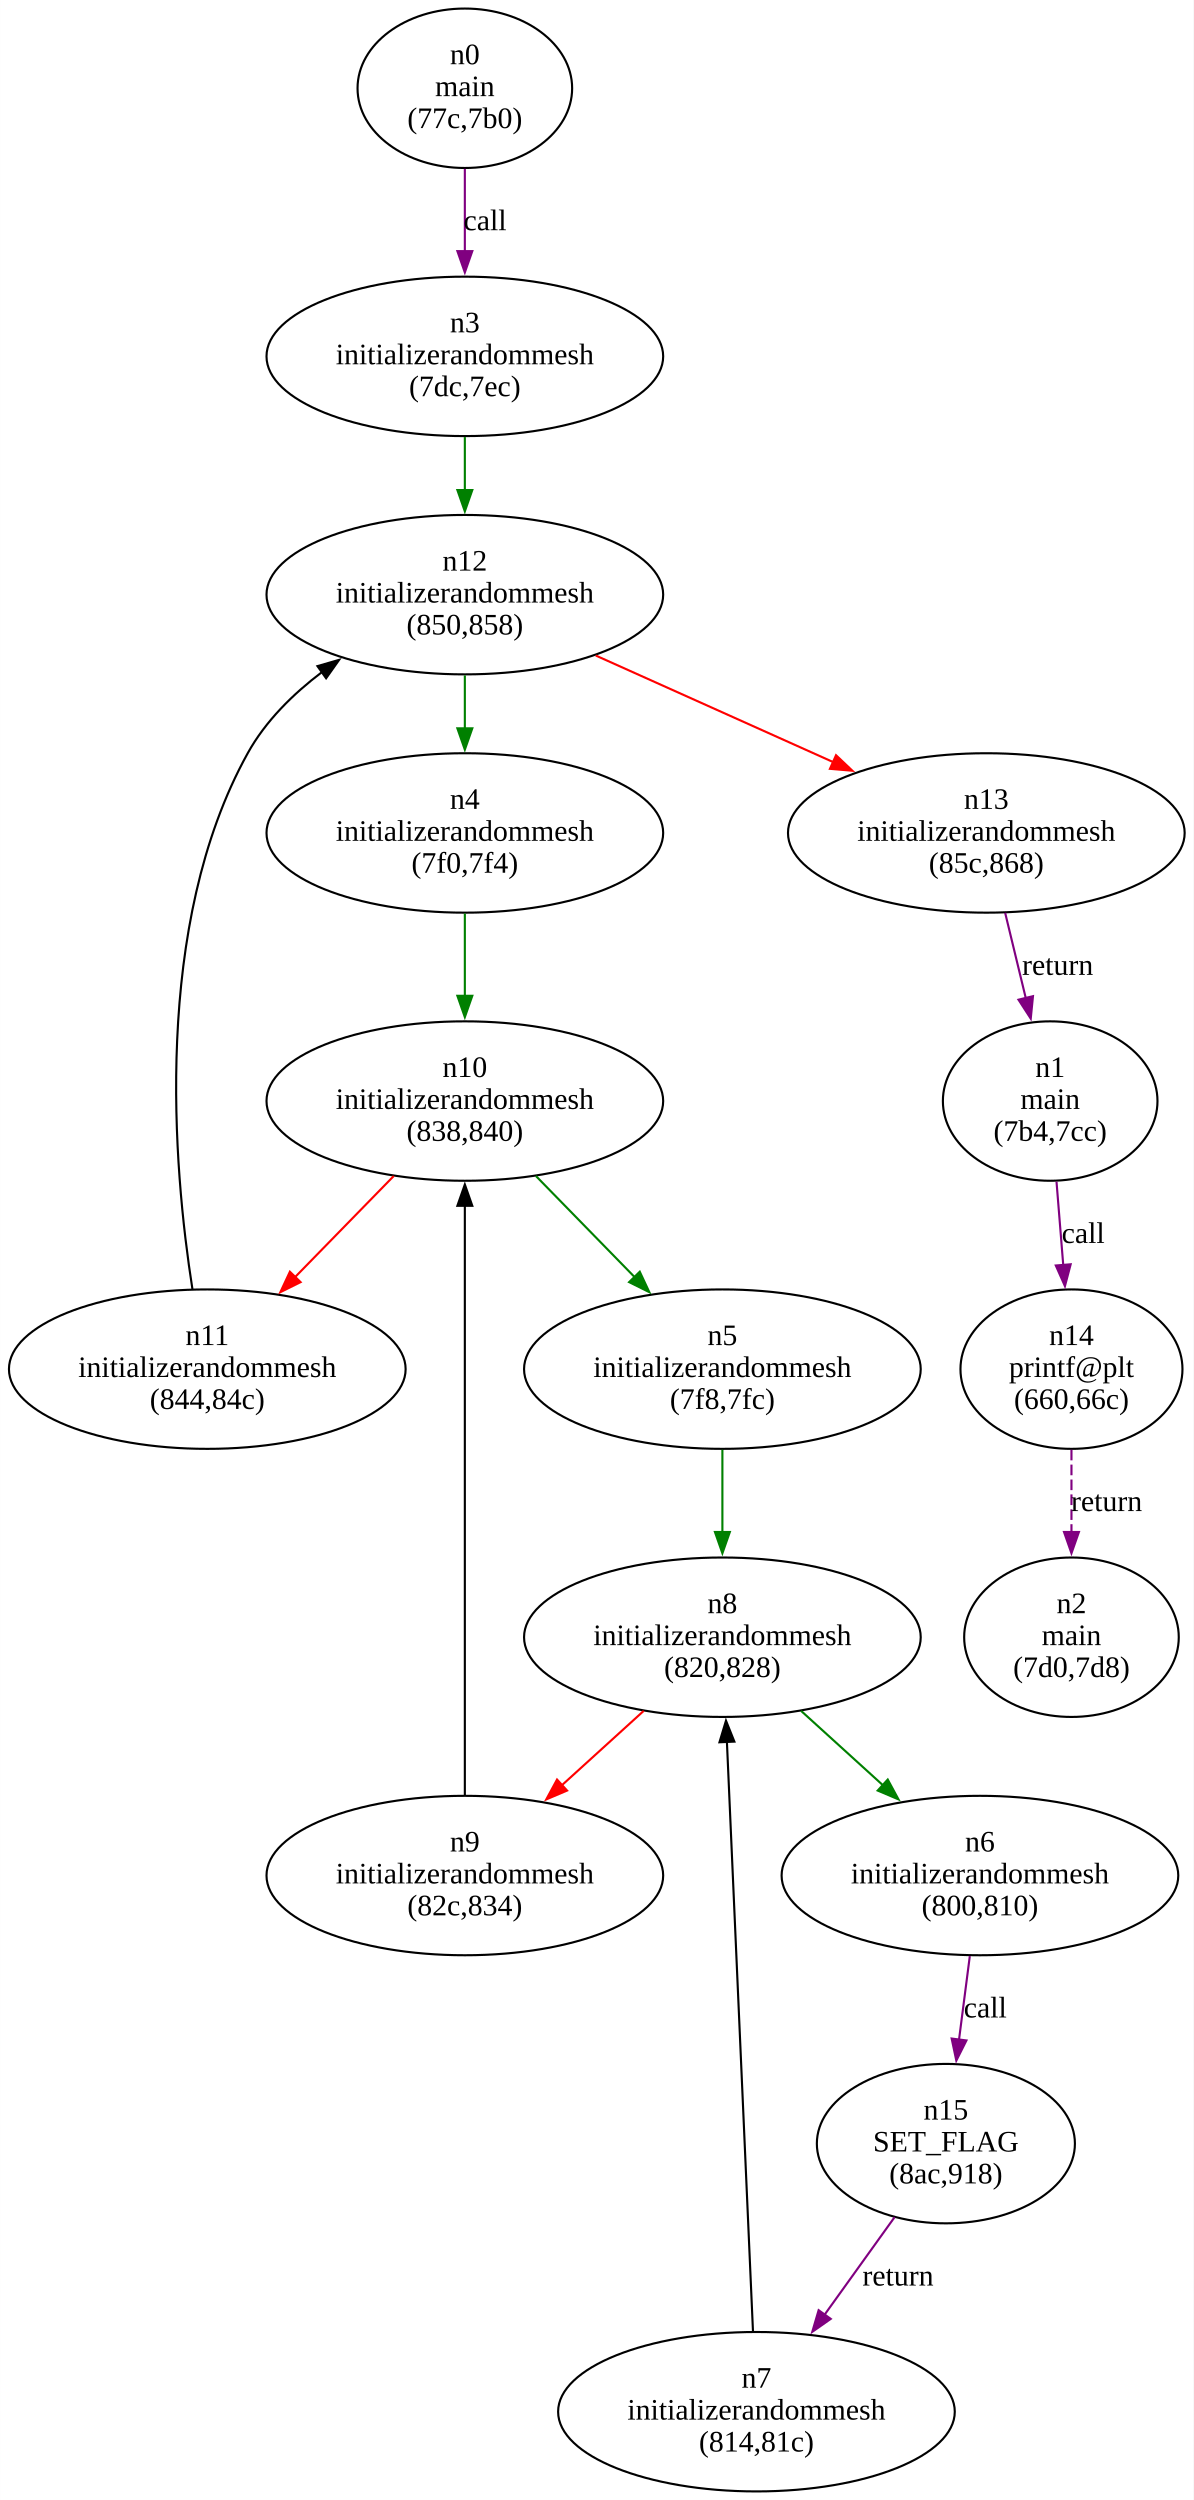
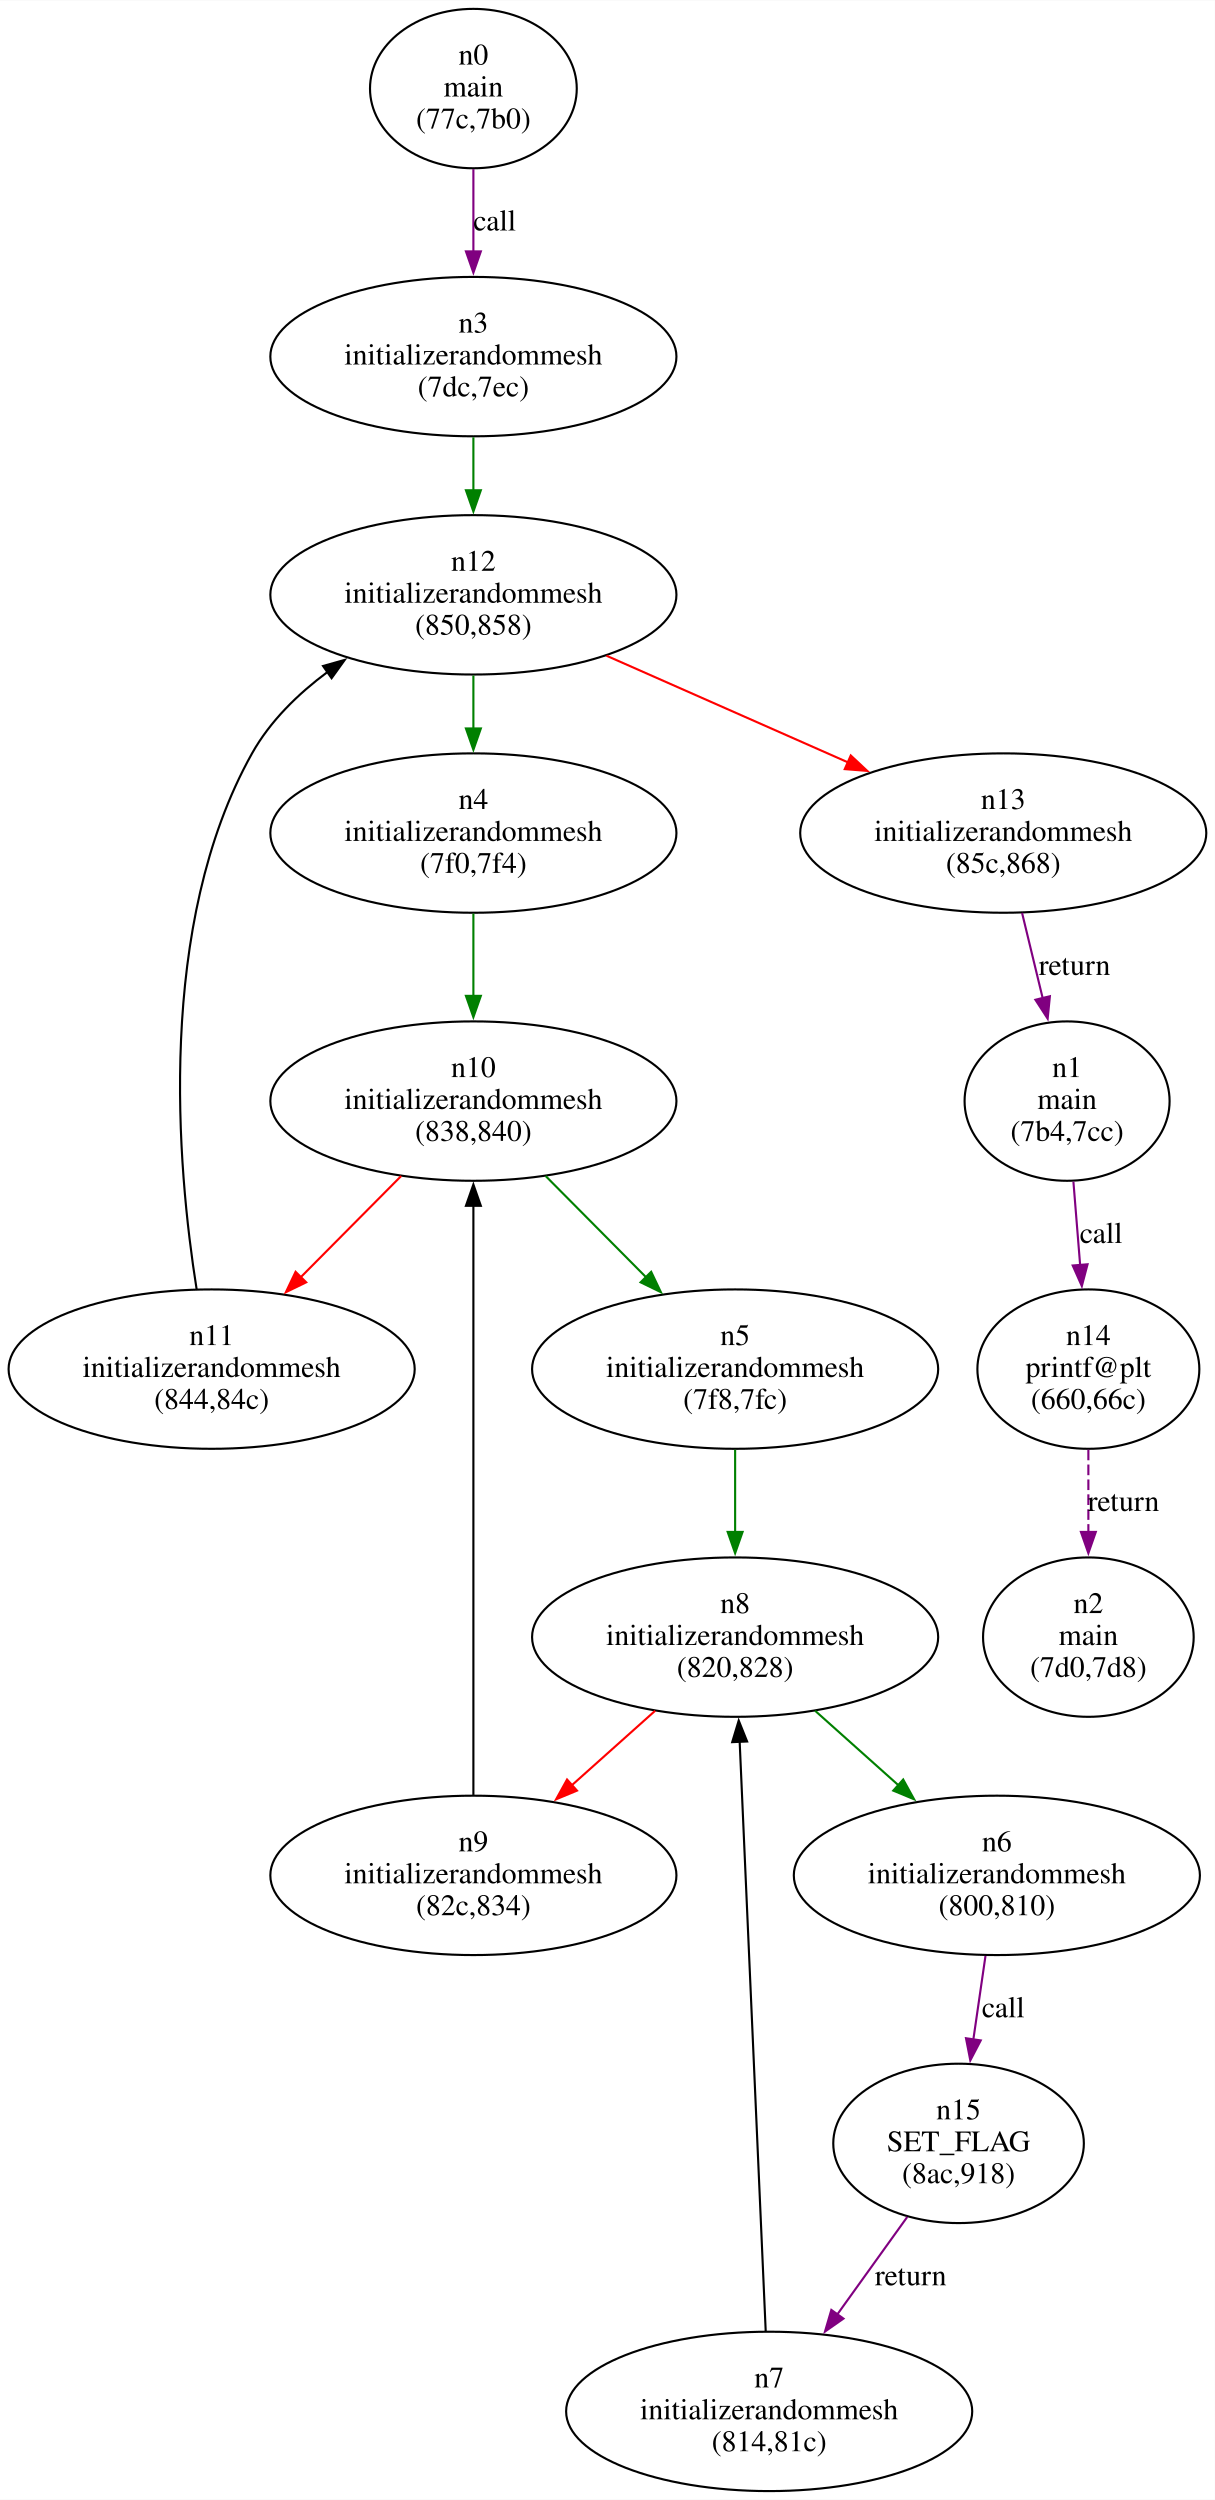
- <svg xmlns="http://www.w3.org/2000/svg" width="561pt" height="1175pt" viewBox="0.00 0.00 560.68 1174.53">
+ <svg xmlns="http://www.w3.org/2000/svg" width="571pt" height="1175pt" viewBox="0.00 0.00 570.92 1174.53">
  <g id="graph0" class="graph" transform="scale(1 1) rotate(0) translate(4 1170.53)">
-     <polygon fill="white" stroke="none" points="-4,4 -4,-1170.53 556.68,-1170.53 556.68,4 -4,4" />
+     <polygon fill="white" stroke="none" points="-4,4 -4,-1170.53 566.92,-1170.53 566.92,4 -4,4" />
    <g id="node1" class="node">
-       <ellipse fill="none" stroke="black" cx="214.34" cy="-1129.06" rx="50.41" ry="37.45" />
-       <text text-anchor="middle" x="214.34" y="-1140.36" font-family="Times New Roman,serif" font-size="14.00">n0</text>
-       <text text-anchor="middle" x="214.34" y="-1125.36" font-family="Times New Roman,serif" font-size="14.00">main</text>
-       <text text-anchor="middle" x="214.34" y="-1110.36" font-family="Times New Roman,serif" font-size="14.00">(77c,7b0)</text>
+       <ellipse fill="none" stroke="black" cx="218.46" cy="-1129.06" rx="48.58" ry="37.45" />
+       <text text-anchor="middle" x="218.46" y="-1140.36" font-family="Times,serif" font-size="14.00">n0</text>
+       <text text-anchor="middle" x="218.46" y="-1125.36" font-family="Times,serif" font-size="14.00">main</text>
+       <text text-anchor="middle" x="218.46" y="-1110.36" font-family="Times,serif" font-size="14.00">(77c,7b0)</text>
    </g>
    <g id="node4" class="node">
-       <ellipse fill="none" stroke="black" cx="214.34" cy="-1003.1" rx="93.18" ry="37.45" />
-       <text text-anchor="middle" x="214.34" y="-1014.4" font-family="Times New Roman,serif" font-size="14.00">n3</text>
-       <text text-anchor="middle" x="214.34" y="-999.4" font-family="Times New Roman,serif" font-size="14.00">initializerandommesh</text>
-       <text text-anchor="middle" x="214.34" y="-984.4" font-family="Times New Roman,serif" font-size="14.00">(7dc,7ec)</text>
+       <ellipse fill="none" stroke="black" cx="218.46" cy="-1003.1" rx="95.42" ry="37.45" />
+       <text text-anchor="middle" x="218.46" y="-1014.4" font-family="Times,serif" font-size="14.00">n3</text>
+       <text text-anchor="middle" x="218.46" y="-999.4" font-family="Times,serif" font-size="14.00">initializerandommesh</text>
+       <text text-anchor="middle" x="218.46" y="-984.4" font-family="Times,serif" font-size="14.00">(7dc,7ec)</text>
    </g>
    <g id="edge1" class="edge">
-       <path fill="none" stroke="purple" d="M214.34,-1091.2C214.34,-1079.07 214.34,-1065.4 214.34,-1052.54" />
-       <polygon fill="purple" stroke="purple" points="217.84,-1052.54 214.34,-1042.54 210.84,-1052.54 217.84,-1052.54" />
-       <text text-anchor="middle" x="223.84" y="-1062.38" font-family="Times New Roman,serif" font-size="14.00">call</text>
+       <path fill="none" stroke="purple" d="M218.46,-1091.2C218.46,-1079.07 218.46,-1065.4 218.46,-1052.54" />
+       <polygon fill="purple" stroke="purple" points="221.96,-1052.54 218.46,-1042.54 214.96,-1052.54 221.96,-1052.54" />
+       <text text-anchor="middle" x="228.46" y="-1062.38" font-family="Times,serif" font-size="14.00">call</text>
    </g>
    <g id="node2" class="node">
-       <ellipse fill="none" stroke="black" cx="489.34" cy="-653.24" rx="50.41" ry="37.45" />
-       <text text-anchor="middle" x="489.34" y="-664.54" font-family="Times New Roman,serif" font-size="14.00">n1</text>
-       <text text-anchor="middle" x="489.34" y="-649.54" font-family="Times New Roman,serif" font-size="14.00">main</text>
-       <text text-anchor="middle" x="489.34" y="-634.54" font-family="Times New Roman,serif" font-size="14.00">(7b4,7cc)</text>
+       <ellipse fill="none" stroke="black" cx="497.46" cy="-653.24" rx="48.17" ry="37.45" />
+       <text text-anchor="middle" x="497.46" y="-664.54" font-family="Times,serif" font-size="14.00">n1</text>
+       <text text-anchor="middle" x="497.46" y="-649.54" font-family="Times,serif" font-size="14.00">main</text>
+       <text text-anchor="middle" x="497.46" y="-634.54" font-family="Times,serif" font-size="14.00">(7b4,7cc)</text>
    </g>
    <g id="node15" class="node">
-       <ellipse fill="none" stroke="black" cx="499.34" cy="-527.29" rx="52.15" ry="37.45" />
-       <text text-anchor="middle" x="499.34" y="-538.59" font-family="Times New Roman,serif" font-size="14.00">n14</text>
-       <text text-anchor="middle" x="499.34" y="-523.59" font-family="Times New Roman,serif" font-size="14.00">printf@plt</text>
-       <text text-anchor="middle" x="499.34" y="-508.59" font-family="Times New Roman,serif" font-size="14.00">(660,66c)</text>
+       <ellipse fill="none" stroke="black" cx="507.46" cy="-527.29" rx="52.15" ry="37.45" />
+       <text text-anchor="middle" x="507.46" y="-538.59" font-family="Times,serif" font-size="14.00">n14</text>
+       <text text-anchor="middle" x="507.46" y="-523.59" font-family="Times,serif" font-size="14.00">printf@plt</text>
+       <text text-anchor="middle" x="507.46" y="-508.59" font-family="Times,serif" font-size="14.00">(660,66c)</text>
    </g>
    <g id="edge3" class="edge">
-       <path fill="none" stroke="purple" d="M492.31,-615.39C493.31,-603.03 494.44,-589.06 495.49,-575.98" />
-       <polygon fill="purple" stroke="purple" points="498.96,-576.55 496.27,-566.3 491.98,-575.98 498.96,-576.55" />
-       <text text-anchor="middle" x="504.84" y="-586.57" font-family="Times New Roman,serif" font-size="14.00">call</text>
+       <path fill="none" stroke="purple" d="M500.43,-615.39C501.43,-603.03 502.56,-589.06 503.61,-575.98" />
+       <polygon fill="purple" stroke="purple" points="507.08,-576.55 504.39,-566.3 500.1,-575.98 507.08,-576.55" />
+       <text text-anchor="middle" x="513.46" y="-586.57" font-family="Times,serif" font-size="14.00">call</text>
    </g>
    <g id="node3" class="node">
-       <ellipse fill="none" stroke="black" cx="499.34" cy="-401.34" rx="50.41" ry="37.45" />
-       <text text-anchor="middle" x="499.34" y="-412.64" font-family="Times New Roman,serif" font-size="14.00">n2</text>
-       <text text-anchor="middle" x="499.34" y="-397.64" font-family="Times New Roman,serif" font-size="14.00">main</text>
-       <text text-anchor="middle" x="499.34" y="-382.64" font-family="Times New Roman,serif" font-size="14.00">(7d0,7d8)</text>
+       <ellipse fill="none" stroke="black" cx="507.46" cy="-401.34" rx="49.49" ry="37.45" />
+       <text text-anchor="middle" x="507.46" y="-412.64" font-family="Times,serif" font-size="14.00">n2</text>
+       <text text-anchor="middle" x="507.46" y="-397.64" font-family="Times,serif" font-size="14.00">main</text>
+       <text text-anchor="middle" x="507.46" y="-382.64" font-family="Times,serif" font-size="14.00">(7d0,7d8)</text>
    </g>
    <g id="node13" class="node">
-       <ellipse fill="none" stroke="black" cx="214.34" cy="-891.15" rx="93.18" ry="37.45" />
-       <text text-anchor="middle" x="214.34" y="-902.45" font-family="Times New Roman,serif" font-size="14.00">n12</text>
-       <text text-anchor="middle" x="214.34" y="-887.45" font-family="Times New Roman,serif" font-size="14.00">initializerandommesh</text>
-       <text text-anchor="middle" x="214.34" y="-872.45" font-family="Times New Roman,serif" font-size="14.00">(850,858)</text>
+       <ellipse fill="none" stroke="black" cx="218.46" cy="-891.15" rx="95.42" ry="37.45" />
+       <text text-anchor="middle" x="218.46" y="-902.45" font-family="Times,serif" font-size="14.00">n12</text>
+       <text text-anchor="middle" x="218.46" y="-887.45" font-family="Times,serif" font-size="14.00">initializerandommesh</text>
+       <text text-anchor="middle" x="218.46" y="-872.45" font-family="Times,serif" font-size="14.00">(850,858)</text>
    </g>
    <g id="edge5" class="edge">
-       <path fill="none" stroke="green" d="M214.34,-965.18C214.34,-957.12 214.34,-948.47 214.34,-940.05" />
-       <polygon fill="green" stroke="green" points="217.84,-940.3 214.34,-930.3 210.84,-940.3 217.84,-940.3" />
+       <path fill="none" stroke="green" d="M218.46,-965.18C218.46,-957.12 218.46,-948.47 218.46,-940.05" />
+       <polygon fill="green" stroke="green" points="221.96,-940.3 218.46,-930.3 214.96,-940.3 221.96,-940.3" />
    </g>
    <g id="node5" class="node">
-       <ellipse fill="none" stroke="black" cx="214.34" cy="-779.2" rx="93.18" ry="37.45" />
-       <text text-anchor="middle" x="214.34" y="-790.5" font-family="Times New Roman,serif" font-size="14.00">n4</text>
-       <text text-anchor="middle" x="214.34" y="-775.5" font-family="Times New Roman,serif" font-size="14.00">initializerandommesh</text>
-       <text text-anchor="middle" x="214.34" y="-760.5" font-family="Times New Roman,serif" font-size="14.00">(7f0,7f4)</text>
+       <ellipse fill="none" stroke="black" cx="218.46" cy="-779.2" rx="95.42" ry="37.45" />
+       <text text-anchor="middle" x="218.46" y="-790.5" font-family="Times,serif" font-size="14.00">n4</text>
+       <text text-anchor="middle" x="218.46" y="-775.5" font-family="Times,serif" font-size="14.00">initializerandommesh</text>
+       <text text-anchor="middle" x="218.46" y="-760.5" font-family="Times,serif" font-size="14.00">(7f0,7f4)</text>
    </g>
    <g id="node11" class="node">
-       <ellipse fill="none" stroke="black" cx="214.34" cy="-653.24" rx="93.18" ry="37.45" />
-       <text text-anchor="middle" x="214.34" y="-664.54" font-family="Times New Roman,serif" font-size="14.00">n10</text>
-       <text text-anchor="middle" x="214.34" y="-649.54" font-family="Times New Roman,serif" font-size="14.00">initializerandommesh</text>
-       <text text-anchor="middle" x="214.34" y="-634.54" font-family="Times New Roman,serif" font-size="14.00">(838,840)</text>
+       <ellipse fill="none" stroke="black" cx="218.46" cy="-653.24" rx="95.42" ry="37.45" />
+       <text text-anchor="middle" x="218.46" y="-664.54" font-family="Times,serif" font-size="14.00">n10</text>
+       <text text-anchor="middle" x="218.46" y="-649.54" font-family="Times,serif" font-size="14.00">initializerandommesh</text>
+       <text text-anchor="middle" x="218.46" y="-634.54" font-family="Times,serif" font-size="14.00">(838,840)</text>
    </g>
    <g id="edge6" class="edge">
-       <path fill="none" stroke="green" d="M214.34,-741.34C214.34,-729.21 214.34,-715.54 214.34,-702.68" />
-       <polygon fill="green" stroke="green" points="217.84,-702.68 214.34,-692.68 210.84,-702.68 217.84,-702.68" />
+       <path fill="none" stroke="green" d="M218.46,-741.34C218.46,-729.21 218.46,-715.54 218.46,-702.68" />
+       <polygon fill="green" stroke="green" points="221.96,-702.68 218.46,-692.68 214.96,-702.68 221.96,-702.68" />
    </g>
    <g id="node6" class="node">
-       <ellipse fill="none" stroke="black" cx="335.34" cy="-527.29" rx="93.18" ry="37.45" />
-       <text text-anchor="middle" x="335.34" y="-538.59" font-family="Times New Roman,serif" font-size="14.00">n5</text>
-       <text text-anchor="middle" x="335.34" y="-523.59" font-family="Times New Roman,serif" font-size="14.00">initializerandommesh</text>
-       <text text-anchor="middle" x="335.34" y="-508.59" font-family="Times New Roman,serif" font-size="14.00">(7f8,7fc)</text>
+       <ellipse fill="none" stroke="black" cx="341.46" cy="-527.29" rx="95.42" ry="37.45" />
+       <text text-anchor="middle" x="341.46" y="-538.59" font-family="Times,serif" font-size="14.00">n5</text>
+       <text text-anchor="middle" x="341.46" y="-523.59" font-family="Times,serif" font-size="14.00">initializerandommesh</text>
+       <text text-anchor="middle" x="341.46" y="-508.59" font-family="Times,serif" font-size="14.00">(7f8,7fc)</text>
    </g>
    <g id="node9" class="node">
-       <ellipse fill="none" stroke="black" cx="335.34" cy="-401.34" rx="93.18" ry="37.45" />
-       <text text-anchor="middle" x="335.34" y="-412.64" font-family="Times New Roman,serif" font-size="14.00">n8</text>
-       <text text-anchor="middle" x="335.34" y="-397.64" font-family="Times New Roman,serif" font-size="14.00">initializerandommesh</text>
-       <text text-anchor="middle" x="335.34" y="-382.64" font-family="Times New Roman,serif" font-size="14.00">(820,828)</text>
+       <ellipse fill="none" stroke="black" cx="341.46" cy="-401.34" rx="95.42" ry="37.45" />
+       <text text-anchor="middle" x="341.46" y="-412.64" font-family="Times,serif" font-size="14.00">n8</text>
+       <text text-anchor="middle" x="341.46" y="-397.64" font-family="Times,serif" font-size="14.00">initializerandommesh</text>
+       <text text-anchor="middle" x="341.46" y="-382.64" font-family="Times,serif" font-size="14.00">(820,828)</text>
    </g>
    <g id="edge7" class="edge">
-       <path fill="none" stroke="green" d="M335.34,-489.44C335.34,-477.31 335.34,-463.63 335.34,-450.77" />
-       <polygon fill="green" stroke="green" points="338.84,-450.78 335.34,-440.78 331.84,-450.78 338.84,-450.78" />
+       <path fill="none" stroke="green" d="M341.46,-489.44C341.46,-477.31 341.46,-463.63 341.46,-450.77" />
+       <polygon fill="green" stroke="green" points="344.96,-450.78 341.46,-440.78 337.96,-450.78 344.96,-450.78" />
    </g>
    <g id="node7" class="node">
-       <ellipse fill="none" stroke="black" cx="456.34" cy="-289.38" rx="93.18" ry="37.45" />
-       <text text-anchor="middle" x="456.34" y="-300.68" font-family="Times New Roman,serif" font-size="14.00">n6</text>
-       <text text-anchor="middle" x="456.34" y="-285.68" font-family="Times New Roman,serif" font-size="14.00">initializerandommesh</text>
-       <text text-anchor="middle" x="456.34" y="-270.68" font-family="Times New Roman,serif" font-size="14.00">(800,810)</text>
+       <ellipse fill="none" stroke="black" cx="464.46" cy="-289.38" rx="95.42" ry="37.45" />
+       <text text-anchor="middle" x="464.46" y="-300.68" font-family="Times,serif" font-size="14.00">n6</text>
+       <text text-anchor="middle" x="464.46" y="-285.68" font-family="Times,serif" font-size="14.00">initializerandommesh</text>
+       <text text-anchor="middle" x="464.46" y="-270.68" font-family="Times,serif" font-size="14.00">(800,810)</text>
    </g>
    <g id="node16" class="node">
-       <ellipse fill="none" stroke="black" cx="440.34" cy="-163.43" rx="60.62" ry="37.45" />
-       <text text-anchor="middle" x="440.34" y="-174.73" font-family="Times New Roman,serif" font-size="14.00">n15</text>
-       <text text-anchor="middle" x="440.34" y="-159.73" font-family="Times New Roman,serif" font-size="14.00">SET_FLAG</text>
-       <text text-anchor="middle" x="440.34" y="-144.73" font-family="Times New Roman,serif" font-size="14.00">(8ac,918)</text>
+       <ellipse fill="none" stroke="black" cx="446.46" cy="-163.43" rx="58.88" ry="37.45" />
+       <text text-anchor="middle" x="446.46" y="-174.73" font-family="Times,serif" font-size="14.00">n15</text>
+       <text text-anchor="middle" x="446.46" y="-159.73" font-family="Times,serif" font-size="14.00">SET_FLAG</text>
+       <text text-anchor="middle" x="446.46" y="-144.73" font-family="Times,serif" font-size="14.00">(8ac,918)</text>
    </g>
    <g id="edge8" class="edge">
-       <path fill="none" stroke="purple" d="M451.58,-251.53C449.98,-239.17 448.18,-225.2 446.49,-212.12" />
-       <polygon fill="purple" stroke="purple" points="449.99,-211.9 445.24,-202.43 443.05,-212.8 449.99,-211.9" />
-       <text text-anchor="middle" x="458.84" y="-222.71" font-family="Times New Roman,serif" font-size="14.00">call</text>
+       <path fill="none" stroke="purple" d="M459.11,-251.53C457.31,-239.17 455.28,-225.2 453.39,-212.12" />
+       <polygon fill="purple" stroke="purple" points="456.88,-211.82 451.98,-202.43 449.95,-212.83 456.88,-211.82" />
+       <text text-anchor="middle" x="467.46" y="-222.71" font-family="Times,serif" font-size="14.00">call</text>
    </g>
    <g id="node8" class="node">
-       <ellipse fill="none" stroke="black" cx="351.34" cy="-37.48" rx="93.18" ry="37.45" />
-       <text text-anchor="middle" x="351.34" y="-48.78" font-family="Times New Roman,serif" font-size="14.00">n7</text>
-       <text text-anchor="middle" x="351.34" y="-33.78" font-family="Times New Roman,serif" font-size="14.00">initializerandommesh</text>
-       <text text-anchor="middle" x="351.34" y="-18.78" font-family="Times New Roman,serif" font-size="14.00">(814,81c)</text>
+       <ellipse fill="none" stroke="black" cx="357.46" cy="-37.48" rx="95.42" ry="37.45" />
+       <text text-anchor="middle" x="357.46" y="-48.78" font-family="Times,serif" font-size="14.00">n7</text>
+       <text text-anchor="middle" x="357.46" y="-33.78" font-family="Times,serif" font-size="14.00">initializerandommesh</text>
+       <text text-anchor="middle" x="357.46" y="-18.78" font-family="Times,serif" font-size="14.00">(814,81c)</text>
    </g>
    <g id="edge10" class="edge">
-       <path fill="none" stroke="black" d="M349.71,-75.26C346.8,-141.17 340.69,-279.31 337.45,-352.48" />
-       <polygon fill="black" stroke="black" points="333.97,-351.99 337.03,-362.14 340.97,-352.3 333.97,-351.99" />
+       <path fill="none" stroke="black" d="M355.83,-75.26C352.92,-141.17 346.81,-279.31 343.58,-352.48" />
+       <polygon fill="black" stroke="black" points="340.09,-351.99 343.15,-362.14 347.09,-352.3 340.09,-351.99" />
    </g>
    <g id="edge11" class="edge">
-       <path fill="none" stroke="green" d="M372.3,-366.75C384.5,-355.66 398.21,-343.2 410.97,-331.61" />
-       <polygon fill="green" stroke="green" points="413.02,-334.48 418.07,-325.16 408.31,-329.3 413.02,-334.48" />
+       <path fill="none" stroke="green" d="M379.03,-366.75C391.43,-355.66 405.37,-343.2 418.34,-331.61" />
+       <polygon fill="green" stroke="green" points="420.44,-334.43 425.56,-325.15 415.78,-329.21 420.44,-334.43" />
    </g>
    <g id="node10" class="node">
-       <ellipse fill="none" stroke="black" cx="214.34" cy="-289.38" rx="93.18" ry="37.45" />
-       <text text-anchor="middle" x="214.34" y="-300.68" font-family="Times New Roman,serif" font-size="14.00">n9</text>
-       <text text-anchor="middle" x="214.34" y="-285.68" font-family="Times New Roman,serif" font-size="14.00">initializerandommesh</text>
-       <text text-anchor="middle" x="214.34" y="-270.68" font-family="Times New Roman,serif" font-size="14.00">(82c,834)</text>
+       <ellipse fill="none" stroke="black" cx="218.46" cy="-289.38" rx="95.42" ry="37.45" />
+       <text text-anchor="middle" x="218.46" y="-300.68" font-family="Times,serif" font-size="14.00">n9</text>
+       <text text-anchor="middle" x="218.46" y="-285.68" font-family="Times,serif" font-size="14.00">initializerandommesh</text>
+       <text text-anchor="middle" x="218.46" y="-270.68" font-family="Times,serif" font-size="14.00">(82c,834)</text>
    </g>
    <g id="edge12" class="edge">
-       <path fill="none" stroke="red" d="M298.38,-366.75C286.18,-355.66 272.46,-343.2 259.71,-331.61" />
-       <polygon fill="red" stroke="red" points="262.36,-329.3 252.61,-325.16 257.66,-334.48 262.36,-329.3" />
+       <path fill="none" stroke="red" d="M303.89,-366.75C291.48,-355.66 277.54,-343.2 264.58,-331.61" />
+       <polygon fill="red" stroke="red" points="267.14,-329.21 257.35,-325.15 262.48,-334.43 267.14,-329.21" />
    </g>
    <g id="edge13" class="edge">
-       <path fill="none" stroke="black" d="M214.34,-327.17C214.34,-393.07 214.34,-531.21 214.34,-604.39" />
-       <polygon fill="black" stroke="black" points="210.84,-604.04 214.34,-614.04 217.84,-604.04 210.84,-604.04" />
+       <path fill="none" stroke="black" d="M218.46,-327.17C218.46,-393.07 218.46,-531.21 218.46,-604.39" />
+       <polygon fill="black" stroke="black" points="214.96,-604.04 218.46,-614.04 221.96,-604.04 214.96,-604.04" />
    </g>
    <g id="edge14" class="edge">
-       <path fill="none" stroke="green" d="M247.72,-618.04C262.14,-603.28 279.14,-585.86 294.32,-570.31" />
-       <polygon fill="green" stroke="green" points="296.52,-573.06 301.01,-563.46 291.52,-568.17 296.52,-573.06" />
+       <path fill="none" stroke="green" d="M252.4,-618.04C267.05,-603.28 284.34,-585.86 299.76,-570.31" />
+       <polygon fill="green" stroke="green" points="302.01,-573.02 306.57,-563.45 297.04,-568.08 302.01,-573.02" />
    </g>
    <g id="node12" class="node">
-       <ellipse fill="none" stroke="black" cx="93.34" cy="-527.29" rx="93.18" ry="37.45" />
-       <text text-anchor="middle" x="93.34" y="-538.59" font-family="Times New Roman,serif" font-size="14.00">n11</text>
-       <text text-anchor="middle" x="93.34" y="-523.59" font-family="Times New Roman,serif" font-size="14.00">initializerandommesh</text>
-       <text text-anchor="middle" x="93.34" y="-508.59" font-family="Times New Roman,serif" font-size="14.00">(844,84c)</text>
+       <ellipse fill="none" stroke="black" cx="95.46" cy="-527.29" rx="95.42" ry="37.45" />
+       <text text-anchor="middle" x="95.46" y="-538.59" font-family="Times,serif" font-size="14.00">n11</text>
+       <text text-anchor="middle" x="95.46" y="-523.59" font-family="Times,serif" font-size="14.00">initializerandommesh</text>
+       <text text-anchor="middle" x="95.46" y="-508.59" font-family="Times,serif" font-size="14.00">(844,84c)</text>
    </g>
    <g id="edge15" class="edge">
-       <path fill="none" stroke="red" d="M180.95,-618.04C166.54,-603.28 149.53,-585.86 134.36,-570.31" />
-       <polygon fill="red" stroke="red" points="137.16,-568.17 127.67,-563.46 132.15,-573.06 137.16,-568.17" />
+       <path fill="none" stroke="red" d="M184.52,-618.04C169.87,-603.28 152.58,-585.86 137.16,-570.31" />
+       <polygon fill="red" stroke="red" points="139.88,-568.08 130.35,-563.45 134.91,-573.02 139.88,-568.08" />
    </g>
    <g id="edge16" class="edge">
-       <path fill="none" stroke="black" d="M86.38,-564.73C77.35,-622.27 67.58,-735.93 112.34,-816.67 120.67,-831.71 133.53,-844.44 147.34,-854.87" />
-       <polygon fill="black" stroke="black" points="145.1,-857.58 155.28,-860.52 149.16,-851.87 145.1,-857.58" />
+       <path fill="none" stroke="black" d="M88.41,-564.78C79.26,-622.39 69.33,-736.13 114.46,-816.67 122.93,-831.78 135.95,-844.52 149.95,-854.93" />
+       <polygon fill="black" stroke="black" points="147.81,-857.71 158.01,-860.57 151.82,-851.97 147.81,-857.71" />
    </g>
    <g id="edge17" class="edge">
-       <path fill="none" stroke="green" d="M214.34,-853.23C214.34,-845.17 214.34,-836.52 214.34,-828.1" />
-       <polygon fill="green" stroke="green" points="217.84,-828.34 214.34,-818.34 210.84,-828.34 217.84,-828.34" />
+       <path fill="none" stroke="green" d="M218.46,-853.23C218.46,-845.17 218.46,-836.52 218.46,-828.1" />
+       <polygon fill="green" stroke="green" points="221.96,-828.34 218.46,-818.34 214.96,-828.34 221.96,-828.34" />
    </g>
    <g id="node14" class="node">
-       <ellipse fill="none" stroke="black" cx="459.34" cy="-779.2" rx="93.18" ry="37.45" />
-       <text text-anchor="middle" x="459.34" y="-790.5" font-family="Times New Roman,serif" font-size="14.00">n13</text>
-       <text text-anchor="middle" x="459.34" y="-775.5" font-family="Times New Roman,serif" font-size="14.00">initializerandommesh</text>
-       <text text-anchor="middle" x="459.34" y="-760.5" font-family="Times New Roman,serif" font-size="14.00">(85c,868)</text>
+       <ellipse fill="none" stroke="black" cx="467.46" cy="-779.2" rx="95.42" ry="37.45" />
+       <text text-anchor="middle" x="467.46" y="-790.5" font-family="Times,serif" font-size="14.00">n13</text>
+       <text text-anchor="middle" x="467.46" y="-775.5" font-family="Times,serif" font-size="14.00">initializerandommesh</text>
+       <text text-anchor="middle" x="467.46" y="-760.5" font-family="Times,serif" font-size="14.00">(85c,868)</text>
    </g>
    <g id="edge18" class="edge">
-       <path fill="none" stroke="red" d="M275.85,-862.55C309.78,-847.32 352.09,-828.33 387.53,-812.43" />
-       <polygon fill="red" stroke="red" points="388.73,-815.72 396.42,-808.43 385.87,-809.33 388.73,-815.72" />
+       <path fill="none" stroke="red" d="M280.97,-862.55C315.45,-847.32 358.46,-828.33 394.47,-812.43" />
+       <polygon fill="red" stroke="red" points="395.8,-815.66 403.54,-808.42 392.98,-809.26 395.8,-815.66" />
    </g>
    <g id="edge2" class="edge">
-       <path fill="none" stroke="purple" d="M468.18,-741.68C471.23,-729.07 474.69,-714.76 477.92,-701.42" />
-       <polygon fill="purple" stroke="purple" points="481.26,-702.52 480.21,-691.97 474.45,-700.87 481.26,-702.52" />
-       <text text-anchor="middle" x="492.84" y="-712.52" font-family="Times New Roman,serif" font-size="14.00">return</text>
+       <path fill="none" stroke="purple" d="M476.3,-741.68C479.35,-729.07 482.81,-714.76 486.04,-701.42" />
+       <polygon fill="purple" stroke="purple" points="489.38,-702.52 488.33,-691.97 482.57,-700.87 489.38,-702.52" />
+       <text text-anchor="middle" x="500.96" y="-712.52" font-family="Times,serif" font-size="14.00">return</text>
    </g>
    <g id="edge4" class="edge">
-       <path fill="none" stroke="purple" stroke-dasharray="5,2" d="M499.34,-489.44C499.34,-477.31 499.34,-463.63 499.34,-450.77" />
-       <polygon fill="purple" stroke="purple" points="502.84,-450.78 499.34,-440.78 495.84,-450.78 502.84,-450.78" />
-       <text text-anchor="middle" x="515.84" y="-460.61" font-family="Times New Roman,serif" font-size="14.00">return</text>
+       <path fill="none" stroke="purple" stroke-dasharray="5,2" d="M507.46,-489.44C507.46,-477.31 507.46,-463.63 507.46,-450.77" />
+       <polygon fill="purple" stroke="purple" points="510.96,-450.78 507.46,-440.78 503.96,-450.78 510.96,-450.78" />
+       <text text-anchor="middle" x="523.96" y="-460.61" font-family="Times,serif" font-size="14.00">return</text>
    </g>
    <g id="edge9" class="edge">
-       <path fill="none" stroke="purple" d="M416.25,-128.89C406.11,-114.76 394.15,-98.11 383.29,-82.97" />
-       <polygon fill="purple" stroke="purple" points="386.24,-81.09 377.57,-75.01 380.56,-85.17 386.24,-81.09" />
-       <text text-anchor="middle" x="417.84" y="-96.75" font-family="Times New Roman,serif" font-size="14.00">return</text>
+       <path fill="none" stroke="purple" d="M422.37,-128.89C412.23,-114.76 400.27,-98.11 389.41,-82.97" />
+       <polygon fill="purple" stroke="purple" points="392.37,-81.09 383.69,-75.01 386.68,-85.17 392.37,-81.09" />
+       <text text-anchor="middle" x="423.96" y="-96.75" font-family="Times,serif" font-size="14.00">return</text>
    </g>
  </g>
</svg>
